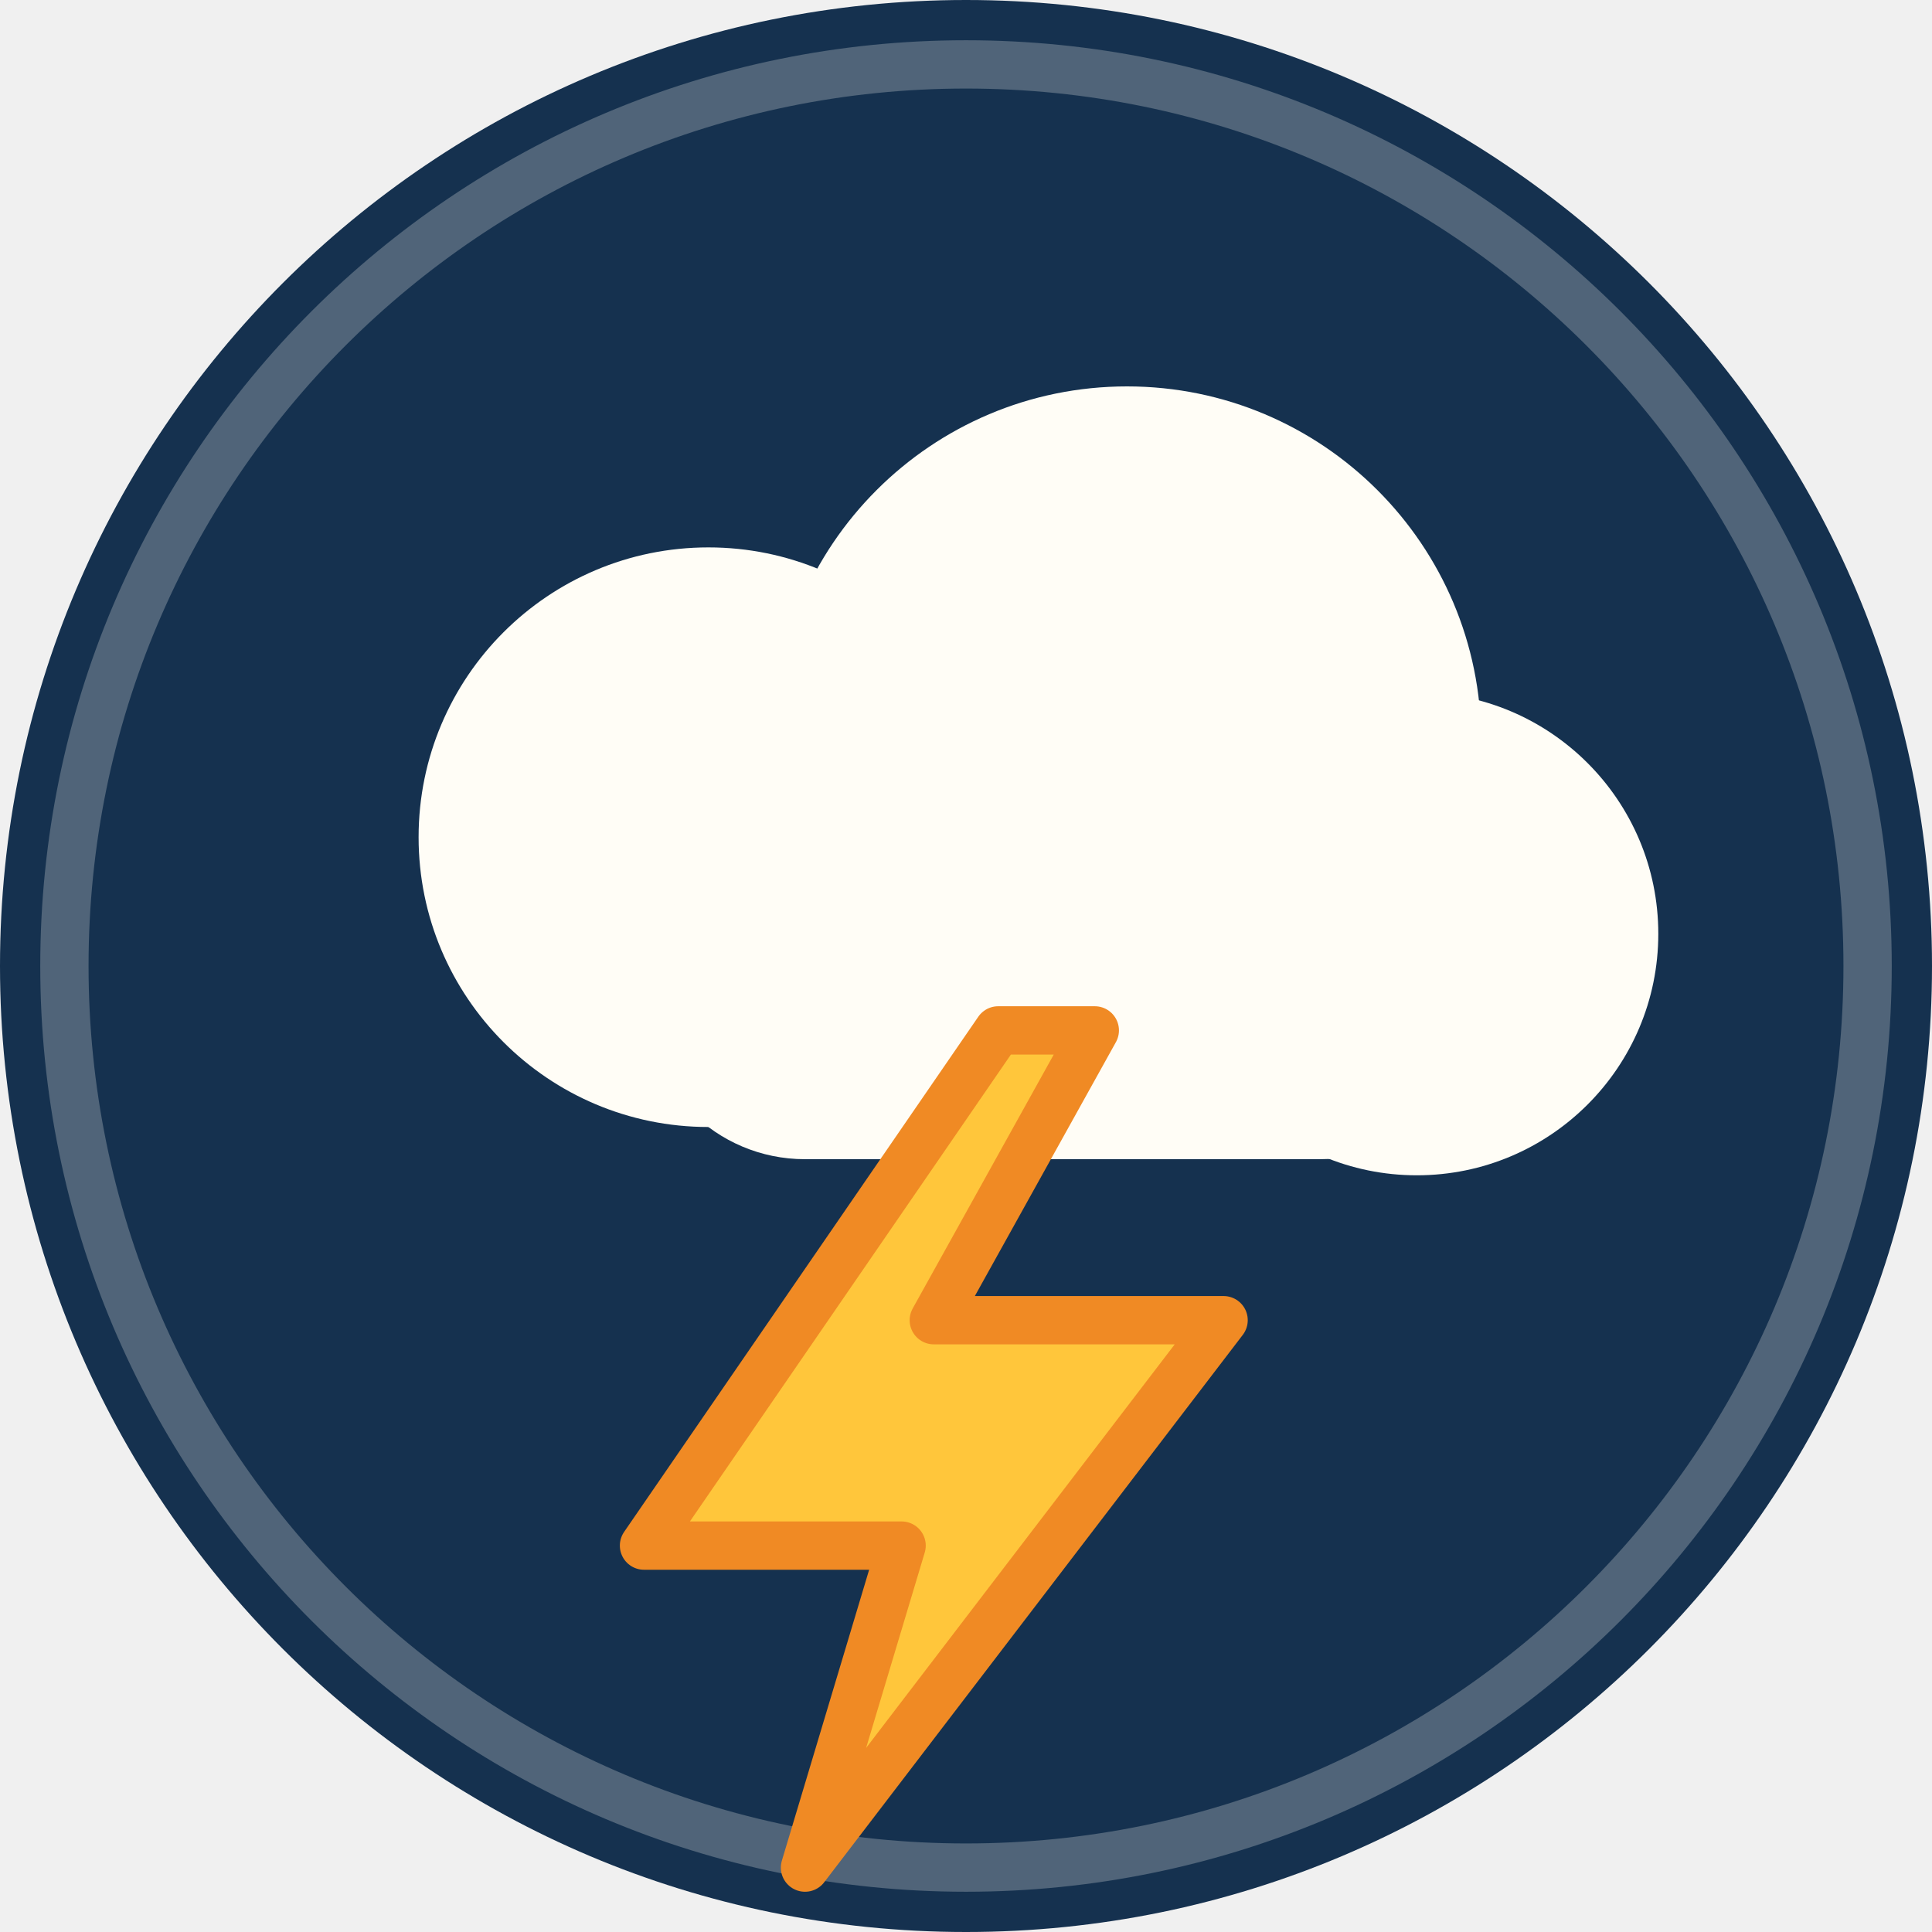
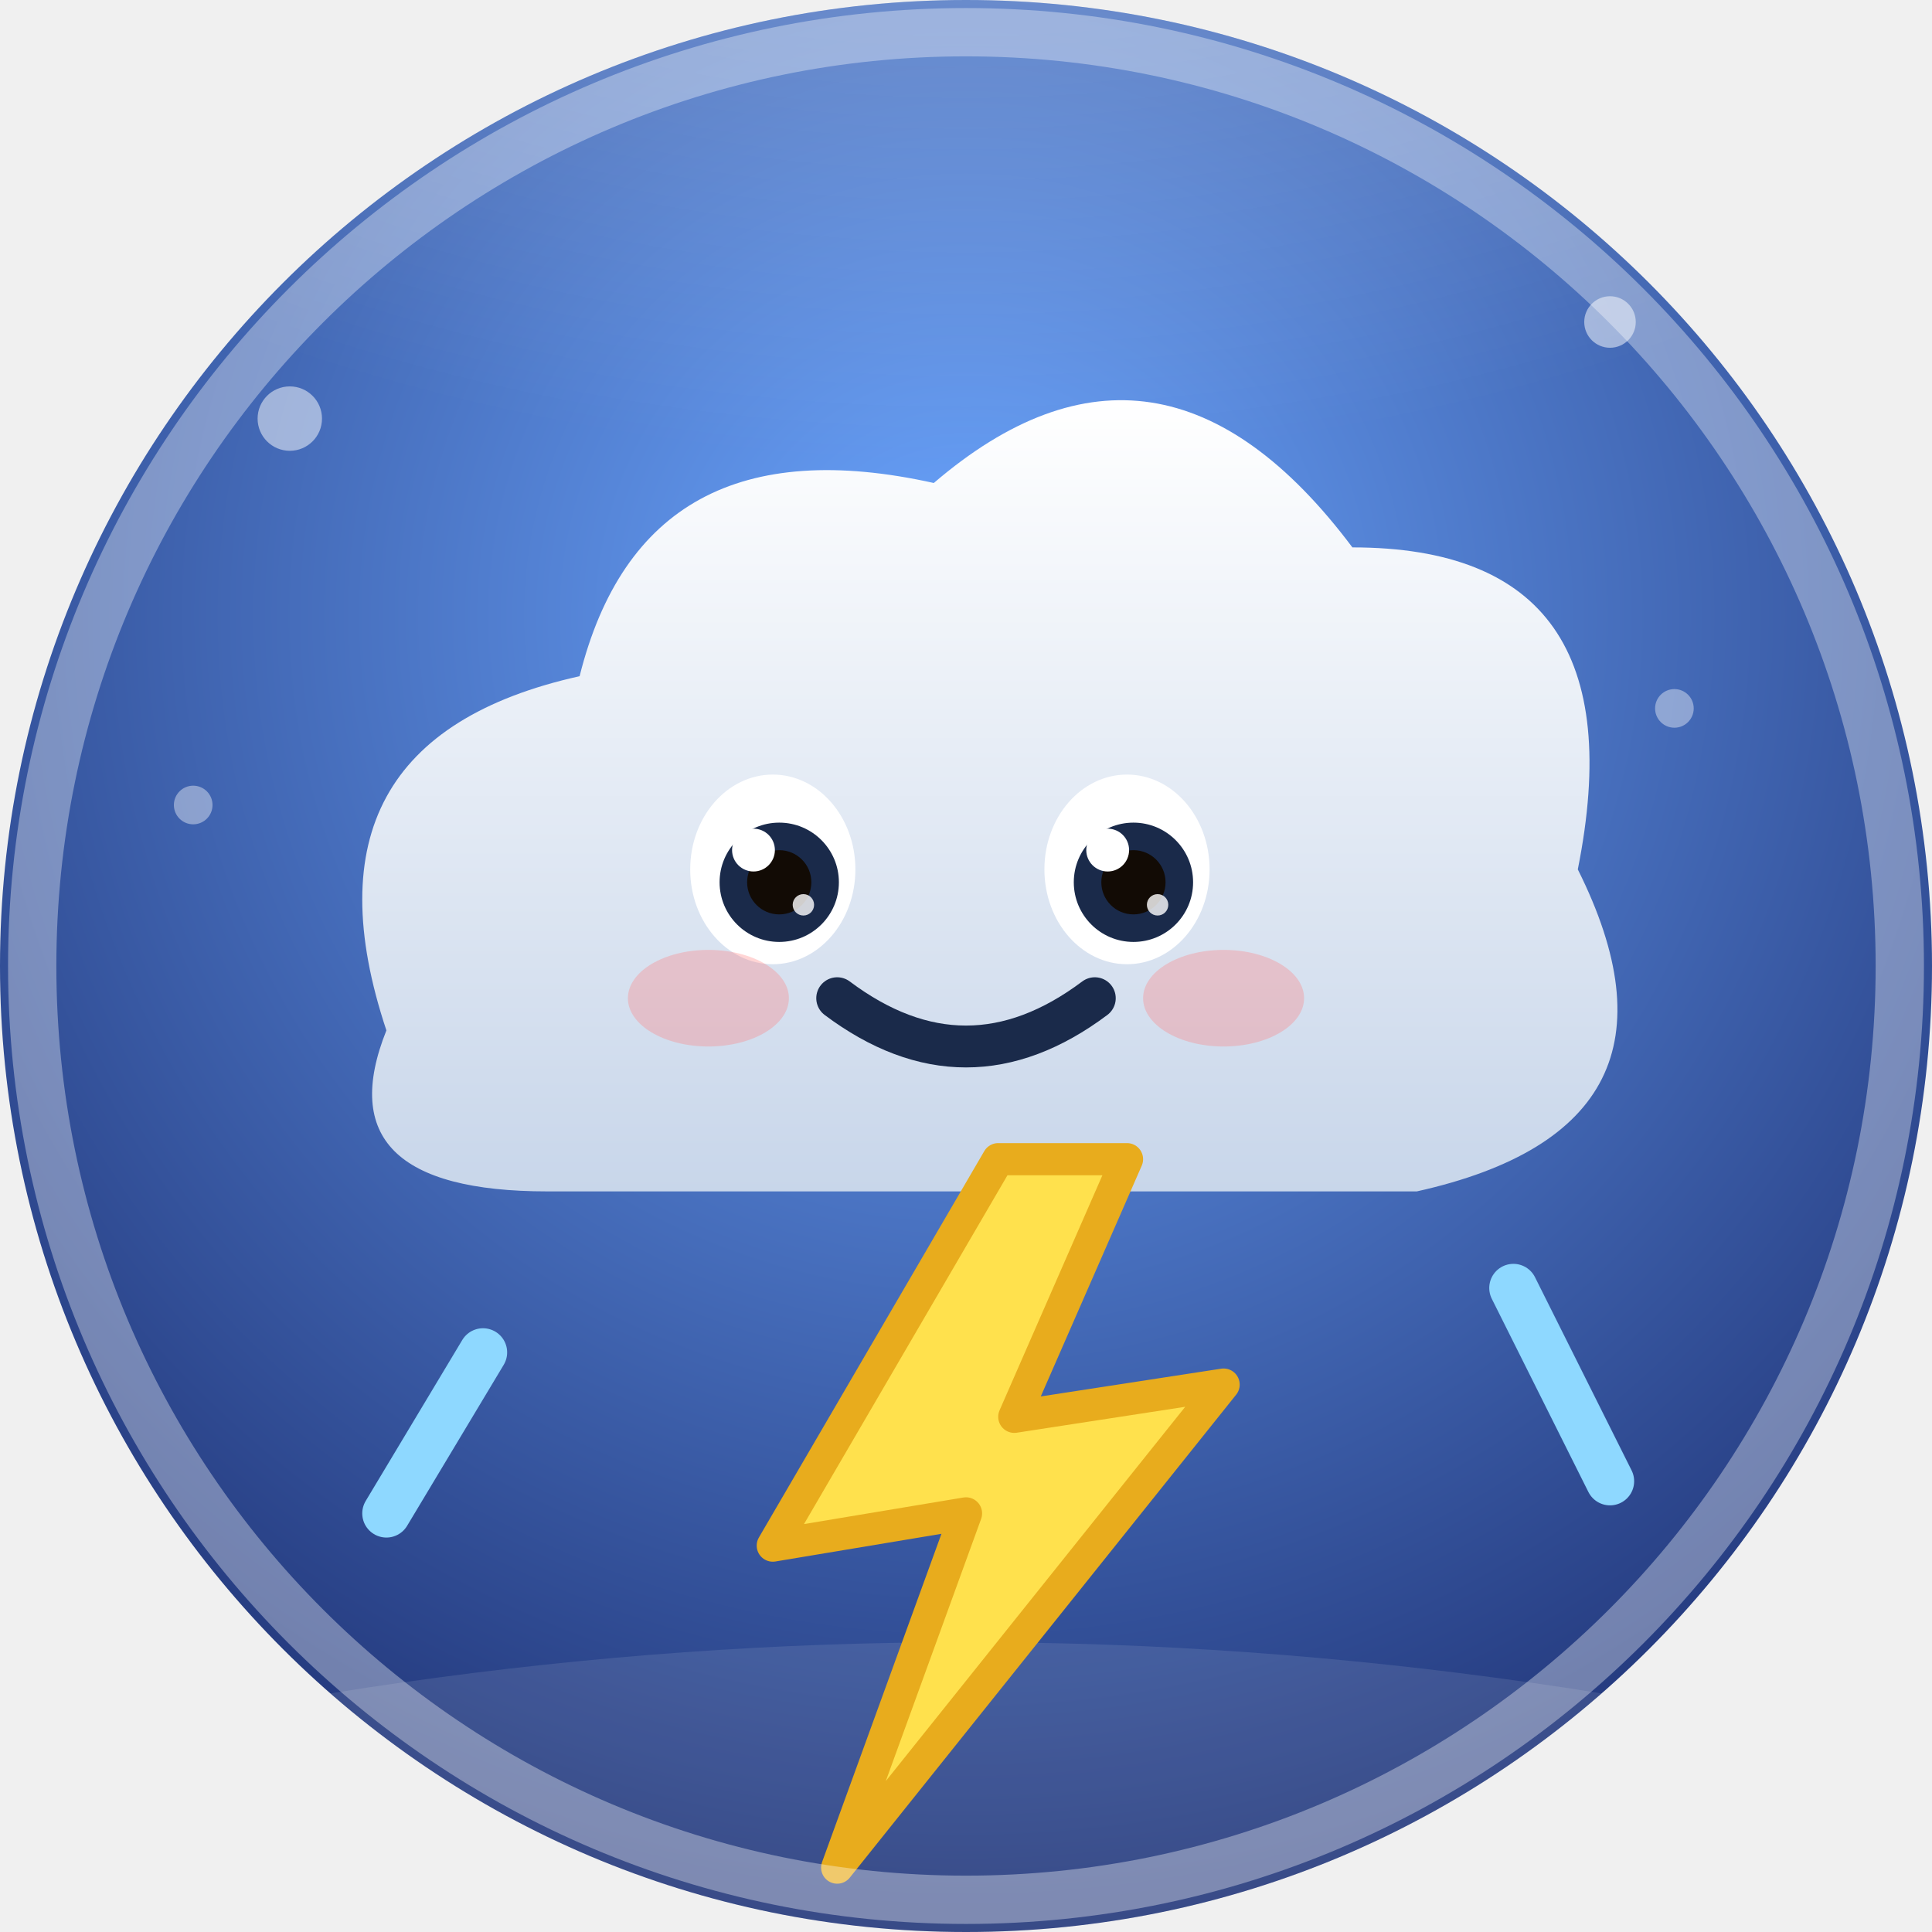
<svg xmlns="http://www.w3.org/2000/svg" viewBox="0 0 120 120" width="120" height="120" role="img" aria-label="Trovão">
-   <circle cx="60" cy="60" r="60" fill="#15314F" />
-   <circle cx="60" cy="60" r="56" fill="none" stroke="#FFFDF6" stroke-width="3" opacity="0.25" />
-   <g fill="#FFFDF6">
-     <circle cx="44" cy="52" r="18" />
-     <circle cx="70" cy="46" r="22" />
-     <circle cx="88" cy="58" r="15" />
-     <rect x="40" y="52" width="52" height="20" rx="10" />
+   <defs>
+     <radialGradient id="bg" cx="50%" cy="32%" r="75%">
+       <stop offset="0" stop-color="#6BA6FF" />
+       <stop offset="1" stop-color="#1A2A6B" />
+     </radialGradient>
+     <radialGradient id="luz" cx="50%" cy="0%" r="70%">
+       <stop offset="0" stop-color="#FFFFFF" stop-opacity="0.45" />
+       <stop offset="1" stop-color="#FFFFFF" stop-opacity="0" />
+     </radialGradient>
+     <clipPath id="c">
+       <circle cx="60" cy="60" r="60" />
+     </clipPath>
+     <linearGradient id="nuvem" x1="0" y1="0" x2="0" y2="1">
+       <stop offset="0" stop-color="#FFFFFF" />
+       <stop offset="1" stop-color="#C8D6EA" />
+     </linearGradient>
+   </defs>
+   <g clip-path="url(#c)">
+     <rect width="120" height="120" fill="url(#bg)" />
+     <ellipse cx="60" cy="8" rx="70" ry="52" fill="url(#luz)" />
+     <path d="M-10 112 Q60 92 130 112 L130 130 L-10 130Z" fill="#FFFFFF" opacity="0.10" />
+     <circle cx="18" cy="26" r="2" fill="#FFFFFF" opacity="0.5" />
+     <circle cx="100" cy="20" r="1.6" fill="#FFFFFF" opacity="0.5" />
+     <circle cx="104" cy="44" r="1.2" fill="#FFFFFF" opacity="0.4" />
+     <circle cx="12" cy="50" r="1.2" fill="#FFFFFF" opacity="0.4" />
+     <path d="M24 64 Q18 46 36 42 Q40 26 58 30 Q72 18 84 34 Q102 34 98 54 Q106 70 88 74 L34 74 Q20 74 24 64Z" fill="url(#nuvem)" />
+     <ellipse cx="48" cy="54" rx="5.13" ry="5.89" fill="#FFFFFF" />
+     <circle cx="48.4" cy="54.8" r="3.705" fill="#1A2A4A" />
+     <circle cx="48.4" cy="54.8" r="1.995" fill="#120B05" />
+     <circle cx="46.8" cy="52.8" r="1.33" fill="#FFFFFF" />
+     <circle cx="49.9" cy="56.2" r="0.665" fill="#FFFFFF" opacity="0.8" />
+     <ellipse cx="70" cy="54" rx="5.13" ry="5.89" fill="#FFFFFF" />
+     <circle cx="70.4" cy="54.8" r="3.705" fill="#1A2A4A" />
+     <circle cx="70.4" cy="54.8" r="1.995" fill="#120B05" />
+     <circle cx="68.8" cy="52.8" r="1.33" fill="#FFFFFF" />
+     <circle cx="71.9" cy="56.2" r="0.665" fill="#FFFFFF" opacity="0.8" />
+     <ellipse cx="44" cy="62" rx="5" ry="3" fill="#FF7B7B" opacity="0.32" />
+     <ellipse cx="76" cy="62" rx="5" ry="3" fill="#FF7B7B" opacity="0.32" />
+     <path d="M52 62 Q60 68 68 62" stroke="#1A2A4A" stroke-width="2.6" fill="none" stroke-linecap="round" />
+     <path d="M62 72 L48 96 L60 94 L52 116 L76 86 L63 88 L70 72Z" fill="#FFE14D" stroke="#E8AC1D" stroke-width="2" stroke-linejoin="round" />
+     <path d="M30 84 l-6 10 M94 80 l6 12" stroke="#8ED8FF" stroke-width="3" stroke-linecap="round" />
  </g>
-   <path d="M62 64L40 96h16l-6 20 26-34H58l10-18z" fill="#FFC63B" stroke="#F08A24" stroke-width="3" stroke-linejoin="round" />
+   <circle cx="60" cy="60" r="58" fill="none" stroke="#FFFFFF" stroke-opacity="0.35" stroke-width="3" />
</svg>
